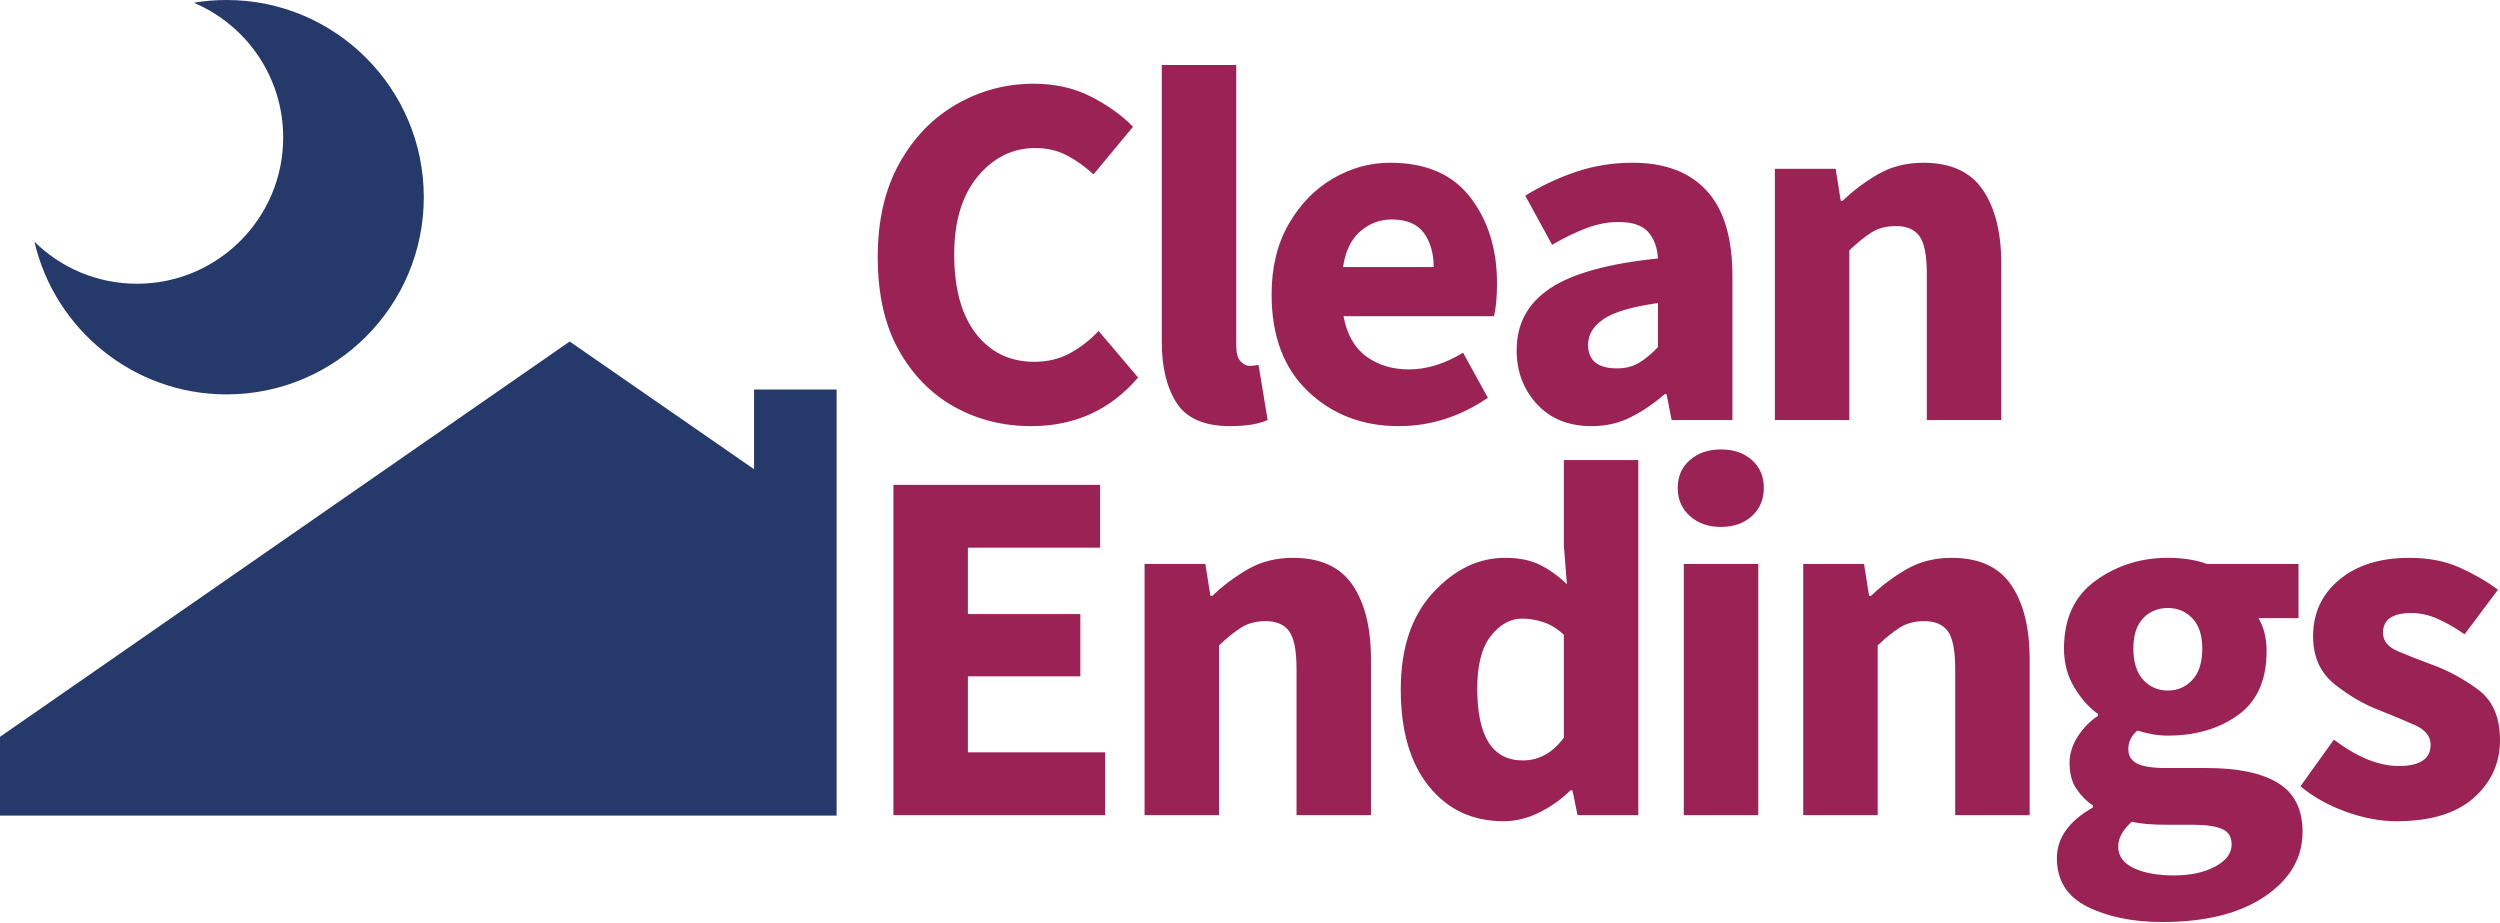
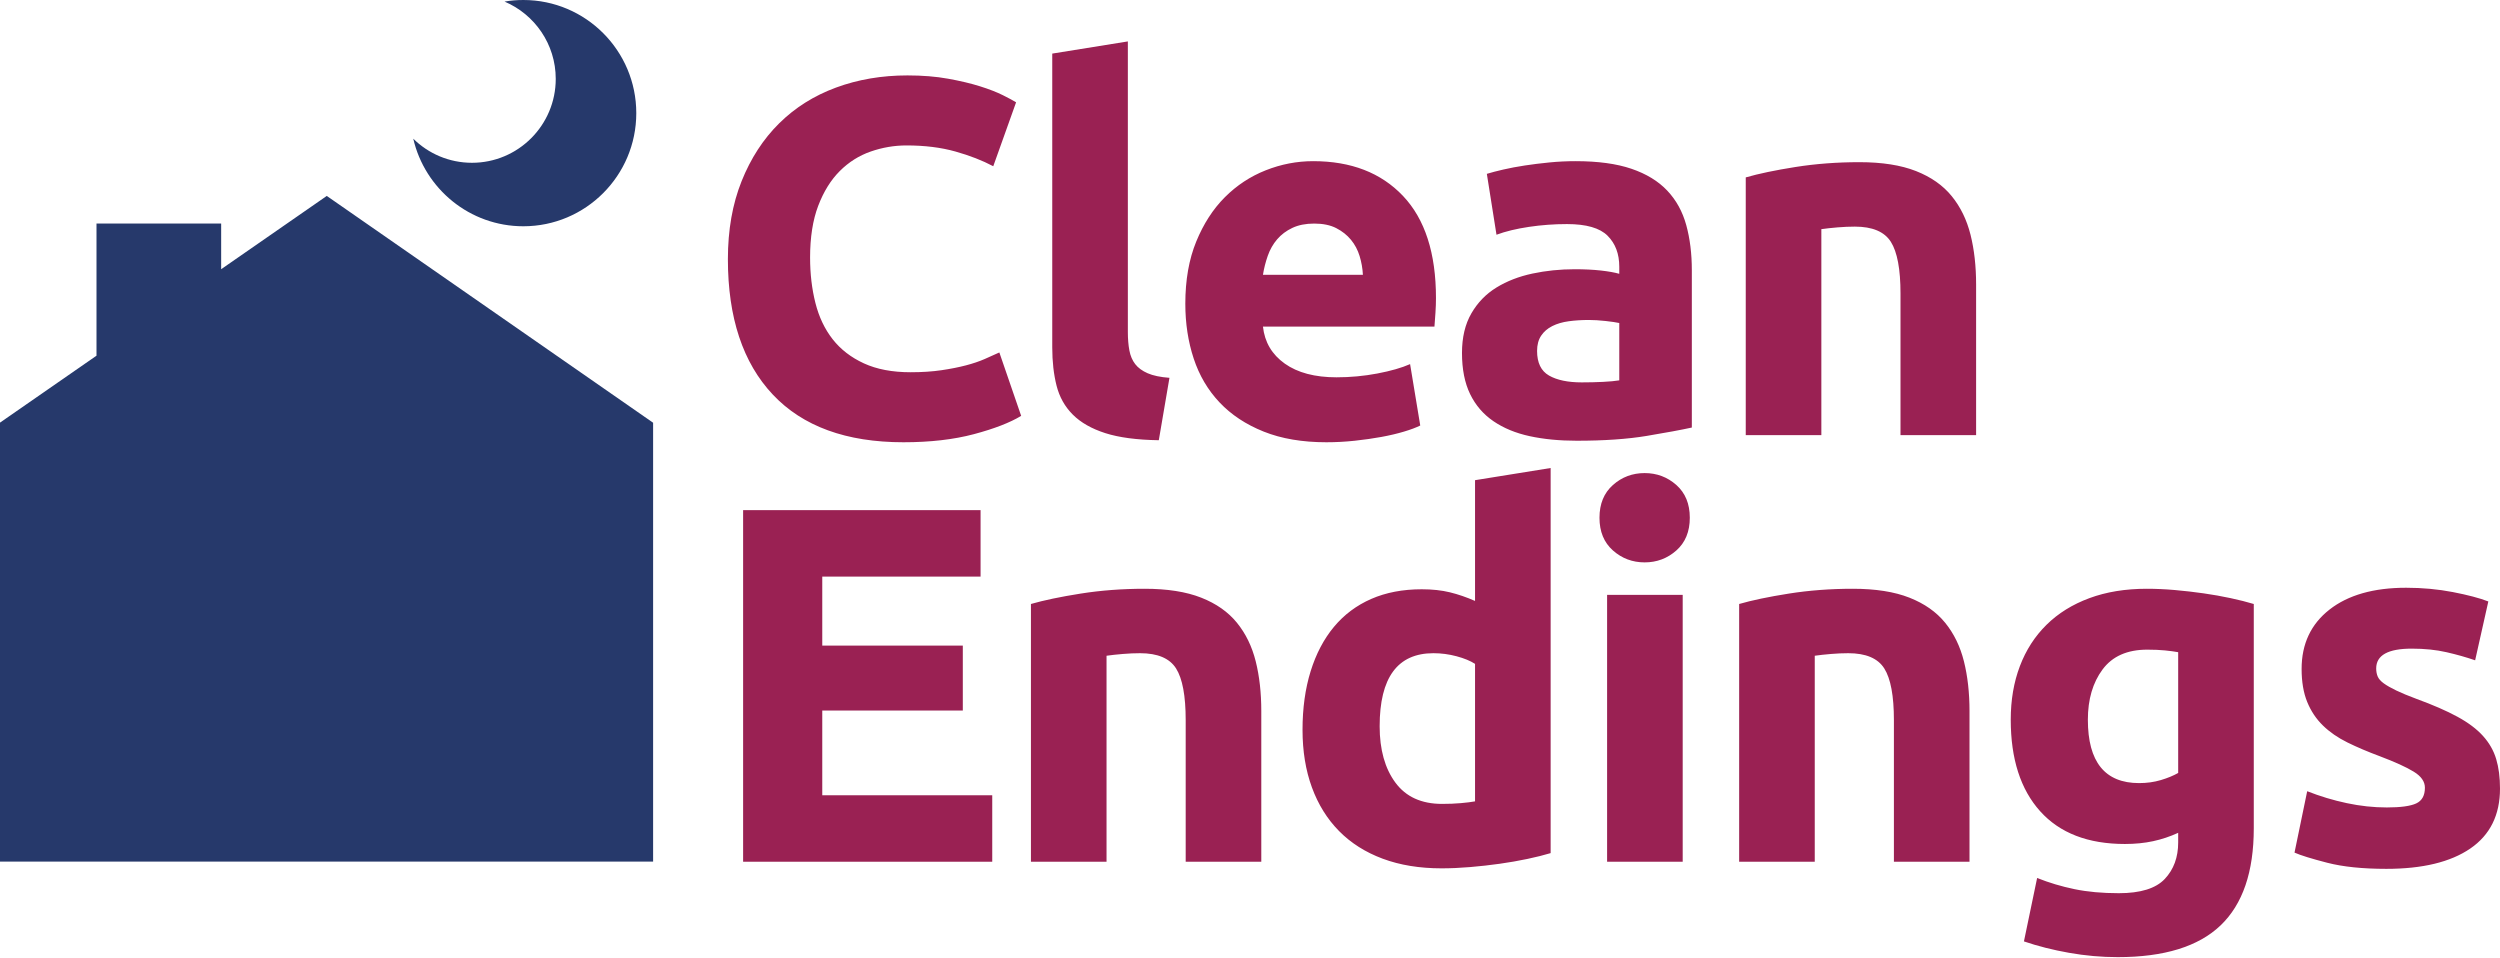
- <svg xmlns="http://www.w3.org/2000/svg" style="isolation:isolate" viewBox="3 15.57 982.196 362.239" width="982.196" height="362.239">
-   <path d=" M 437.191 335.82 L 354.009 335.82 L 354.009 206.072 L 435.201 206.072 L 435.201 230.748 L 383.262 230.748 L 383.262 256.817 L 427.44 256.817 L 427.44 281.294 L 383.262 281.294 L 383.262 311.144 L 437.191 311.144 L 437.191 335.82 Z  M 481.926 335.82 L 452.673 335.82 L 452.673 237.116 L 476.553 237.116 L 478.543 249.653 L 479.339 249.653 L 479.339 249.653 Q 485.508 243.683 493.269 239.206 L 493.269 239.206 L 493.269 239.206 Q 501.03 234.728 510.98 234.728 L 510.98 234.728 L 510.98 234.728 Q 527.099 234.728 534.362 245.374 L 534.362 245.374 L 534.362 245.374 Q 541.626 256.021 541.626 274.528 L 541.626 274.528 L 541.626 335.82 L 512.373 335.82 L 512.373 278.309 L 512.373 278.309 Q 512.373 267.563 509.487 263.583 L 509.487 263.583 L 509.487 263.583 Q 506.602 259.603 500.234 259.603 L 500.234 259.603 L 500.234 259.603 Q 494.662 259.603 490.682 262.091 L 490.682 262.091 L 490.682 262.091 Q 486.702 264.578 481.926 269.155 L 481.926 269.155 L 481.926 335.82 Z  M 601.286 314.328 L 601.286 314.328 L 601.286 314.328 Q 610.838 314.328 617.405 305.373 L 617.405 305.373 L 617.405 264.976 L 617.405 264.976 Q 613.624 261.394 609.345 260.001 L 609.345 260.001 L 609.345 260.001 Q 605.067 258.608 601.087 258.608 L 601.087 258.608 L 601.087 258.608 Q 594.122 258.608 588.749 265.374 L 588.749 265.374 L 588.749 265.374 Q 583.376 272.14 583.376 286.07 L 583.376 286.07 L 583.376 286.07 Q 583.376 314.328 601.286 314.328 Z  M 593.724 338.208 L 593.724 338.208 L 593.724 338.208 Q 575.416 338.208 564.371 324.477 L 564.371 324.477 L 564.371 324.477 Q 553.327 310.746 553.327 286.468 L 553.327 286.468 L 553.327 286.468 Q 553.327 262.19 565.964 248.459 L 565.964 248.459 L 565.964 248.459 Q 578.6 234.728 594.321 234.728 L 594.321 234.728 L 594.321 234.728 Q 602.48 234.728 608.052 237.514 L 608.052 237.514 L 608.052 237.514 Q 613.624 240.3 618.599 245.076 L 618.599 245.076 L 617.405 229.952 L 617.405 196.321 L 646.658 196.321 L 646.658 335.82 L 622.778 335.82 L 620.788 326.069 L 619.992 326.069 L 619.992 326.069 Q 614.818 331.243 607.853 334.725 L 607.853 334.725 L 607.853 334.725 Q 600.888 338.208 593.724 338.208 Z  M 679.055 222.589 L 679.055 222.589 L 679.055 222.589 Q 671.692 222.589 666.916 218.311 L 666.916 218.311 L 666.916 218.311 Q 662.14 214.032 662.14 207.266 L 662.14 207.266 L 662.14 207.266 Q 662.14 200.5 666.916 196.321 L 666.916 196.321 L 666.916 196.321 Q 671.692 192.142 679.055 192.142 L 679.055 192.142 L 679.055 192.142 Q 686.617 192.142 691.293 196.321 L 691.293 196.321 L 691.293 196.321 Q 695.97 200.5 695.97 207.266 L 695.97 207.266 L 695.97 207.266 Q 695.97 214.032 691.293 218.311 L 691.293 218.311 L 691.293 218.311 Q 686.617 222.589 679.055 222.589 Z  M 693.781 335.82 L 664.528 335.82 L 664.528 237.116 L 693.781 237.116 L 693.781 335.82 Z  M 740.705 335.82 L 711.452 335.82 L 711.452 237.116 L 735.332 237.116 L 737.322 249.653 L 738.118 249.653 L 738.118 249.653 Q 744.287 243.683 752.048 239.206 L 752.048 239.206 L 752.048 239.206 Q 759.809 234.728 769.759 234.728 L 769.759 234.728 L 769.759 234.728 Q 785.878 234.728 793.141 245.374 L 793.141 245.374 L 793.141 245.374 Q 800.405 256.021 800.405 274.528 L 800.405 274.528 L 800.405 335.82 L 771.152 335.82 L 771.152 278.309 L 771.152 278.309 Q 771.152 267.563 768.266 263.583 L 768.266 263.583 L 768.266 263.583 Q 765.381 259.603 759.013 259.603 L 759.013 259.603 L 759.013 259.603 Q 753.441 259.603 749.461 262.091 L 749.461 262.091 L 749.461 262.091 Q 745.481 264.578 740.705 269.155 L 740.705 269.155 L 740.705 335.82 Z  M 854.692 286.866 L 854.692 286.866 L 854.692 286.866 Q 860.463 286.866 864.343 282.687 L 864.343 282.687 L 864.343 282.687 Q 868.224 278.508 868.224 270.349 L 868.224 270.349 L 868.224 270.349 Q 868.224 262.588 864.343 258.509 L 864.343 258.509 L 864.343 258.509 Q 860.463 254.429 854.692 254.429 L 854.692 254.429 L 854.692 254.429 Q 848.921 254.429 845.04 258.409 L 845.04 258.409 L 845.04 258.409 Q 841.16 262.389 841.16 270.349 L 841.16 270.349 L 841.16 270.349 Q 841.16 278.508 845.04 282.687 L 845.04 282.687 L 845.04 282.687 Q 848.921 286.866 854.692 286.866 Z  M 852.503 377.809 L 852.503 377.809 L 852.503 377.809 Q 835.19 377.809 823.15 371.839 L 823.15 371.839 L 823.15 371.839 Q 811.111 365.869 811.111 352.735 L 811.111 352.735 L 811.111 352.735 Q 811.111 340.795 825.24 332.835 L 825.24 332.835 L 825.24 332.039 L 825.24 332.039 Q 821.459 329.452 818.772 325.472 L 818.772 325.472 L 818.772 325.472 Q 816.086 321.492 816.086 315.323 L 816.086 315.323 L 816.086 315.323 Q 816.086 309.95 819.27 304.975 L 819.27 304.975 L 819.27 304.975 Q 822.454 300 827.23 296.816 L 827.23 296.816 L 827.23 296.02 L 827.23 296.02 Q 822.056 292.438 817.977 285.672 L 817.977 285.672 L 817.977 285.672 Q 813.897 278.906 813.897 270.349 L 813.897 270.349 L 813.897 270.349 Q 813.897 252.638 826.334 243.683 L 826.334 243.683 L 826.334 243.683 Q 838.772 234.728 854.692 234.728 L 854.692 234.728 L 854.692 234.728 Q 863.448 234.728 870.015 237.116 L 870.015 237.116 L 906.034 237.116 L 906.034 258.409 L 890.313 258.409 L 890.313 258.409 Q 893.497 263.782 893.497 271.344 L 893.497 271.344 L 893.497 271.344 Q 893.497 288.458 882.253 296.517 L 882.253 296.517 L 882.253 296.517 Q 871.01 304.577 854.692 304.577 L 854.692 304.577 L 854.692 304.577 Q 848.921 304.577 842.752 302.587 L 842.752 302.587 L 842.752 302.587 Q 839.17 305.572 839.17 309.95 L 839.17 309.95 L 839.17 309.95 Q 839.17 313.731 842.553 315.522 L 842.553 315.522 L 842.553 315.522 Q 845.936 317.313 854.095 317.313 L 854.095 317.313 L 870.015 317.313 L 870.015 317.313 Q 888.323 317.313 897.974 323.184 L 897.974 323.184 L 897.974 323.184 Q 907.626 329.054 907.626 342.387 L 907.626 342.387 L 907.626 342.387 Q 907.626 357.71 892.8 367.759 L 892.8 367.759 L 892.8 367.759 Q 877.975 377.809 852.503 377.809 Z  M 857.08 359.501 L 857.08 359.501 L 857.08 359.501 Q 866.831 359.501 873.298 356.018 L 873.298 356.018 L 873.298 356.018 Q 879.766 352.536 879.766 347.362 L 879.766 347.362 L 879.766 347.362 Q 879.766 342.785 875.885 341.193 L 875.885 341.193 L 875.885 341.193 Q 872.005 339.601 864.642 339.601 L 864.642 339.601 L 854.493 339.601 L 854.493 339.601 Q 845.339 339.601 840.563 338.407 L 840.563 338.407 L 840.563 338.407 Q 835.19 343.183 835.19 348.158 L 835.19 348.158 L 835.19 348.158 Q 835.19 353.73 841.259 356.616 L 841.259 356.616 L 841.259 356.616 Q 847.329 359.501 857.08 359.501 Z  M 944.6 338.208 L 944.6 338.208 L 944.6 338.208 Q 934.849 338.208 924.501 334.427 L 924.501 334.427 L 924.501 334.427 Q 914.153 330.646 906.79 324.477 L 906.79 324.477 L 919.924 306.169 L 919.924 306.169 Q 933.655 316.517 945.396 316.517 L 945.396 316.517 L 945.396 316.517 Q 957.933 316.517 957.933 308.159 L 957.933 308.159 L 957.933 308.159 Q 957.933 303.184 951.664 300.398 L 951.664 300.398 L 951.664 300.398 Q 945.396 297.612 937.834 294.627 L 937.834 294.627 L 937.834 294.627 Q 928.879 291.244 920.322 284.478 L 920.322 284.478 L 920.322 284.478 Q 911.765 277.712 911.765 265.573 L 911.765 265.573 L 911.765 265.573 Q 911.765 251.842 922.113 243.285 L 922.113 243.285 L 922.113 243.285 Q 932.461 234.728 949.575 234.728 L 949.575 234.728 L 949.575 234.728 Q 960.918 234.728 969.475 238.609 L 969.475 238.609 L 969.475 238.609 Q 978.032 242.489 984.4 247.265 L 984.4 247.265 L 971.266 264.777 L 971.266 264.777 Q 965.893 260.996 960.719 258.707 L 960.719 258.707 L 960.719 258.707 Q 955.545 256.419 950.371 256.419 L 950.371 256.419 L 950.371 256.419 Q 939.227 256.419 939.227 264.18 L 939.227 264.18 L 939.227 264.18 Q 939.227 268.956 945.097 271.444 L 945.097 271.444 L 945.097 271.444 Q 950.968 273.931 958.53 276.717 L 958.53 276.717 L 958.53 276.717 Q 967.883 280.1 976.539 286.468 L 976.539 286.468 L 976.539 286.468 Q 985.196 292.836 985.196 306.368 L 985.196 306.368 L 985.196 306.368 Q 985.196 319.9 974.848 329.054 L 974.848 329.054 L 974.848 329.054 Q 964.5 338.208 944.6 338.208 Z  M 408.137 182.988 L 408.137 182.988 L 408.137 182.988 Q 391.62 182.988 377.988 175.426 L 377.988 175.426 L 377.988 175.426 Q 364.357 167.864 356.098 153.138 L 356.098 153.138 L 356.098 153.138 Q 347.84 138.412 347.84 116.522 L 347.84 116.522 L 347.84 116.522 Q 347.84 95.03 356.297 79.807 L 356.297 79.807 L 356.297 79.807 Q 364.755 64.583 378.784 56.523 L 378.784 56.523 L 378.784 56.523 Q 392.814 48.464 409.132 48.464 L 409.132 48.464 L 409.132 48.464 Q 421.669 48.464 431.619 53.539 L 431.619 53.539 L 431.619 53.539 Q 441.569 58.613 448.136 65.379 L 448.136 65.379 L 432.614 84.085 L 432.614 84.085 Q 427.639 79.508 422.166 76.622 L 422.166 76.622 L 422.166 76.622 Q 416.694 73.737 409.729 73.737 L 409.729 73.737 L 409.729 73.737 Q 396.396 73.737 387.142 84.881 L 387.142 84.881 L 387.142 84.881 Q 377.889 96.025 377.889 115.527 L 377.889 115.527 L 377.889 115.527 Q 377.889 135.626 386.446 146.671 L 386.446 146.671 L 386.446 146.671 Q 395.003 157.715 409.331 157.715 L 409.331 157.715 L 409.331 157.715 Q 417.291 157.715 423.559 154.232 L 423.559 154.232 L 423.559 154.232 Q 429.828 150.75 434.604 145.576 L 434.604 145.576 L 450.126 163.884 L 450.126 163.884 Q 433.808 182.988 408.137 182.988 Z  M 486.304 182.988 L 486.304 182.988 L 486.304 182.988 Q 471.18 182.988 465.309 173.934 L 465.309 173.934 L 465.309 173.934 Q 459.439 164.879 459.439 149.954 L 459.439 149.954 L 459.439 41.101 L 488.692 41.101 L 488.692 151.148 L 488.692 151.148 Q 488.692 155.725 490.383 157.516 L 490.383 157.516 L 490.383 157.516 Q 492.075 159.307 493.866 159.307 L 493.866 159.307 L 493.866 159.307 Q 495.856 159.307 497.448 158.909 L 497.448 158.909 L 501.03 180.6 L 501.03 180.6 Q 495.657 182.988 486.304 182.988 Z  M 552.531 182.988 L 552.531 182.988 L 552.531 182.988 Q 531.238 182.988 516.91 169.357 L 516.91 169.357 L 516.91 169.357 Q 502.582 155.725 502.582 131.248 L 502.582 131.248 L 502.582 131.248 Q 502.582 115.328 509.248 103.687 L 509.248 103.687 L 509.248 103.687 Q 515.915 92.045 526.561 85.776 L 526.561 85.776 L 526.561 85.776 Q 537.208 79.508 549.148 79.508 L 549.148 79.508 L 549.148 79.508 Q 570.242 79.508 580.689 93.14 L 580.689 93.14 L 580.689 93.14 Q 591.137 106.771 591.137 126.87 L 591.137 126.87 L 591.137 126.87 Q 591.137 135.029 589.943 139.805 L 589.943 139.805 L 530.84 139.805 L 530.84 139.805 Q 532.83 150.551 539.795 155.626 L 539.795 155.626 L 539.795 155.626 Q 546.76 160.7 556.511 160.7 L 556.511 160.7 L 556.511 160.7 Q 567.058 160.7 577.804 154.133 L 577.804 154.133 L 587.555 171.844 L 587.555 171.844 Q 571.237 182.988 552.531 182.988 Z  M 530.641 120.502 L 530.641 120.502 L 566.262 120.502 L 566.262 120.502 Q 566.262 112.343 562.381 107.07 L 562.381 107.07 L 562.381 107.07 Q 558.501 101.796 549.745 101.796 L 549.745 101.796 L 549.745 101.796 Q 542.78 101.796 537.407 106.473 L 537.407 106.473 L 537.407 106.473 Q 532.034 111.149 530.641 120.502 Z  M 638.26 160.302 L 638.26 160.302 L 638.26 160.302 Q 643.235 160.302 646.917 158.113 L 646.917 158.113 L 646.917 158.113 Q 650.598 155.924 654.379 151.944 L 654.379 151.944 L 654.379 134.631 L 654.379 134.631 Q 638.857 136.82 632.887 140.999 L 632.887 140.999 L 632.887 140.999 Q 626.917 145.178 626.917 150.949 L 626.917 150.949 L 626.917 150.949 Q 626.917 160.302 638.26 160.302 Z  M 628.31 182.988 L 628.31 182.988 L 628.31 182.988 Q 614.778 182.988 606.818 174.331 L 606.818 174.331 L 606.818 174.331 Q 598.858 165.675 598.858 153.138 L 598.858 153.138 L 598.858 153.138 Q 598.858 137.616 611.992 128.86 L 611.992 128.86 L 611.992 128.86 Q 625.126 120.104 654.379 117.119 L 654.379 117.119 L 654.379 117.119 Q 653.981 110.552 650.498 106.672 L 650.498 106.672 L 650.498 106.672 Q 647.016 102.791 638.857 102.791 L 638.857 102.791 L 638.857 102.791 Q 632.688 102.791 626.32 105.179 L 626.32 105.179 L 626.32 105.179 Q 619.952 107.567 612.788 111.746 L 612.788 111.746 L 602.241 92.443 L 602.241 92.443 Q 611.594 86.672 622.141 83.09 L 622.141 83.09 L 622.141 83.09 Q 632.688 79.508 644.429 79.508 L 644.429 79.508 L 644.429 79.508 Q 663.334 79.508 673.483 90.453 L 673.483 90.453 L 673.483 90.453 Q 683.632 101.398 683.632 124.084 L 683.632 124.084 L 683.632 180.6 L 659.752 180.6 L 657.762 170.451 L 656.966 170.451 L 656.966 170.451 Q 650.598 176.023 643.633 179.505 L 643.633 179.505 L 643.633 179.505 Q 636.668 182.988 628.31 182.988 Z  M 729.561 180.6 L 700.308 180.6 L 700.308 81.896 L 724.188 81.896 L 726.178 94.433 L 726.974 94.433 L 726.974 94.433 Q 733.143 88.463 740.904 83.985 L 740.904 83.985 L 740.904 83.985 Q 748.665 79.508 758.615 79.508 L 758.615 79.508 L 758.615 79.508 Q 774.734 79.508 781.997 90.155 L 781.997 90.155 L 781.997 90.155 Q 789.261 100.801 789.261 119.308 L 789.261 119.308 L 789.261 180.6 L 760.008 180.6 L 760.008 123.089 L 760.008 123.089 Q 760.008 112.343 757.122 108.363 L 757.122 108.363 L 757.122 108.363 Q 754.237 104.383 747.869 104.383 L 747.869 104.383 L 747.869 104.383 Q 742.297 104.383 738.317 106.87 L 738.317 106.87 L 738.317 106.87 Q 734.337 109.358 729.561 113.935 L 729.561 113.935 L 729.561 180.6 Z " fill-rule="evenodd" fill="rgb(155,34,84)" />
-   <path d=" M 3 336 L 331.686 336 L 331.686 168.621 L 299.256 168.621 L 299.256 199.916 L 299.256 199.916 L 226.814 149.739 L 114.535 227.655 L 3 305.054" fill="rgb(38,57,107)" />
-   <path d=" M 79.131 16.649 C 83.325 15.937 87.635 15.57 92.03 15.57 C 134.789 15.57 169.504 50.285 169.504 93.043 C 169.504 135.802 134.789 170.517 92.03 170.517 C 55.29 170.517 24.488 144.887 16.538 110.548 C 26.904 120.752 41.125 127.046 56.804 127.046 C 88.515 127.046 114.261 101.3 114.261 69.588 C 114.261 45.795 99.768 25.361 79.131 16.649" fill="rgb(38,57,107)" />
+ <svg xmlns="http://www.w3.org/2000/svg" style="isolation:isolate" viewBox="121.347 3.593 1714.653 656.46" width="1714.653" height="656.46">
+   <defs>
+     <clipPath id="_clipPath_2CJHqEytNKsXcMsOPCJbPIYrOeeIwVH8">
+       <rect x="121.347" y="3.593" width="1714.653" height="656.46" />
+     </clipPath>
+   </defs>
+   <g clip-path="url(#_clipPath_2CJHqEytNKsXcMsOPCJbPIYrOeeIwVH8)">
+     <path d=" M 273.033 188.227 L 345.474 137.972 L 457.754 216.009 L 569.289 293.53 L 569.289 594.515 L 121.347 594.515 L 121.347 293.458 L 187.533 247.542 L 187.533 156.883 L 273.033 156.883 L 273.033 188.227 Z  M 467.377 4.674 C 471.571 3.961 475.881 3.593 480.277 3.593 C 523.036 3.593 557.75 38.362 557.75 81.188 C 557.75 124.013 523.036 158.782 480.277 158.782 C 443.536 158.782 412.735 133.112 404.785 98.72 C 415.15 108.939 429.371 115.243 445.05 115.243 C 476.762 115.243 502.508 89.457 502.508 57.696 C 502.508 33.866 488.015 13.4 467.377 4.674 Z " fill-rule="evenodd" fill="rgb(38,57,107)" />
+     <path d=" M 801.888 594.629 L 631.02 594.629 L 631.02 353.465 L 793.884 353.465 L 793.884 399.053 L 685.308 399.053 L 685.308 446.381 L 781.704 446.381 L 781.704 490.925 L 685.308 490.925 L 685.308 549.041 L 801.888 549.041 L 801.888 594.629 Z  M 828.428 594.629 L 828.428 417.845 L 828.428 417.845 Q 841.652 414.017 862.532 410.711 L 862.532 410.711 L 862.532 410.711 Q 883.412 407.405 906.38 407.405 L 906.38 407.405 L 906.38 407.405 Q 929.696 407.405 945.182 413.495 L 945.182 413.495 L 945.182 413.495 Q 960.668 419.585 969.716 430.721 L 969.716 430.721 L 969.716 430.721 Q 978.764 441.857 982.592 457.169 L 982.592 457.169 L 982.592 457.169 Q 986.42 472.481 986.42 491.273 L 986.42 491.273 L 986.42 594.629 L 934.568 594.629 L 934.568 497.537 L 934.568 497.537 Q 934.568 472.481 927.956 462.041 L 927.956 462.041 L 927.956 462.041 Q 921.344 451.601 903.248 451.601 L 903.248 451.601 L 903.248 451.601 Q 897.68 451.601 891.416 452.123 L 891.416 452.123 L 891.416 452.123 Q 885.152 452.645 880.28 453.341 L 880.28 453.341 L 880.28 594.629 L 828.428 594.629 Z  M 1067.596 501.713 L 1067.596 501.713 L 1067.596 501.713 Q 1067.596 525.725 1078.384 540.341 L 1078.384 540.341 L 1078.384 540.341 Q 1089.172 554.957 1110.4 554.957 L 1110.4 554.957 L 1110.4 554.957 Q 1117.36 554.957 1123.276 554.435 L 1123.276 554.435 L 1123.276 554.435 Q 1129.192 553.913 1133.02 553.217 L 1133.02 553.217 L 1133.02 458.909 L 1133.02 458.909 Q 1128.148 455.777 1120.318 453.689 L 1120.318 453.689 L 1120.318 453.689 Q 1112.488 451.601 1104.484 451.601 L 1104.484 451.601 L 1104.484 451.601 Q 1067.596 451.601 1067.596 501.713 Z  M 1184.872 324.581 L 1184.872 588.713 L 1184.872 588.713 Q 1177.912 590.801 1168.864 592.715 L 1168.864 592.715 L 1168.864 592.715 Q 1159.816 594.629 1149.898 596.021 L 1149.898 596.021 L 1149.898 596.021 Q 1139.98 597.413 1129.714 598.283 L 1129.714 598.283 L 1129.714 598.283 Q 1119.448 599.153 1110.052 599.153 L 1110.052 599.153 L 1110.052 599.153 Q 1087.432 599.153 1069.684 592.541 L 1069.684 592.541 L 1069.684 592.541 Q 1051.936 585.929 1039.756 573.575 L 1039.756 573.575 L 1039.756 573.575 Q 1027.576 561.221 1021.138 543.647 L 1021.138 543.647 L 1021.138 543.647 Q 1014.7 526.073 1014.7 504.149 L 1014.7 504.149 L 1014.7 504.149 Q 1014.7 481.877 1020.268 463.955 L 1020.268 463.955 L 1020.268 463.955 Q 1025.836 446.033 1036.276 433.505 L 1036.276 433.505 L 1036.276 433.505 Q 1046.716 420.977 1061.854 414.365 L 1061.854 414.365 L 1061.854 414.365 Q 1076.992 407.753 1096.48 407.753 L 1096.48 407.753 L 1096.48 407.753 Q 1107.268 407.753 1115.794 409.841 L 1115.794 409.841 L 1115.794 409.841 Q 1124.32 411.929 1133.02 415.757 L 1133.02 415.757 L 1133.02 332.933 L 1184.872 324.581 Z  M 1275.444 411.581 L 1275.444 594.629 L 1223.592 594.629 L 1223.592 411.581 L 1275.444 411.581 Z  M 1280.316 358.685 L 1280.316 358.685 L 1280.316 358.685 Q 1280.316 372.953 1271.094 381.131 L 1271.094 381.131 L 1271.094 381.131 Q 1261.872 389.309 1249.344 389.309 L 1249.344 389.309 L 1249.344 389.309 Q 1236.816 389.309 1227.594 381.131 L 1227.594 381.131 L 1227.594 381.131 Q 1218.372 372.953 1218.372 358.685 L 1218.372 358.685 L 1218.372 358.685 Q 1218.372 344.417 1227.594 336.239 L 1227.594 336.239 L 1227.594 336.239 Q 1236.816 328.061 1249.344 328.061 L 1249.344 328.061 L 1249.344 328.061 Q 1261.872 328.061 1271.094 336.239 L 1271.094 336.239 L 1271.094 336.239 Q 1280.316 344.417 1280.316 358.685 Z  M 1314.164 594.629 L 1314.164 417.845 L 1314.164 417.845 Q 1327.388 414.017 1348.268 410.711 L 1348.268 410.711 L 1348.268 410.711 Q 1369.148 407.405 1392.116 407.405 L 1392.116 407.405 L 1392.116 407.405 Q 1415.432 407.405 1430.918 413.495 L 1430.918 413.495 L 1430.918 413.495 Q 1446.404 419.585 1455.452 430.721 L 1455.452 430.721 L 1455.452 430.721 Q 1464.5 441.857 1468.328 457.169 L 1468.328 457.169 L 1468.328 457.169 Q 1472.156 472.481 1472.156 491.273 L 1472.156 491.273 L 1472.156 594.629 L 1420.304 594.629 L 1420.304 497.537 L 1420.304 497.537 Q 1420.304 472.481 1413.692 462.041 L 1413.692 462.041 L 1413.692 462.041 Q 1407.08 451.601 1388.984 451.601 L 1388.984 451.601 L 1388.984 451.601 Q 1383.416 451.601 1377.152 452.123 L 1377.152 452.123 L 1377.152 452.123 Q 1370.888 452.645 1366.016 453.341 L 1366.016 453.341 L 1366.016 594.629 L 1314.164 594.629 Z  M 1553.332 497.189 L 1553.332 497.189 L 1553.332 497.189 Q 1553.332 540.689 1588.48 540.689 L 1588.48 540.689 L 1588.48 540.689 Q 1596.484 540.689 1603.444 538.601 L 1603.444 538.601 L 1603.444 538.601 Q 1610.404 536.513 1615.276 533.729 L 1615.276 533.729 L 1615.276 450.905 L 1615.276 450.905 Q 1611.448 450.209 1606.228 449.687 L 1606.228 449.687 L 1606.228 449.687 Q 1601.008 449.165 1594.048 449.165 L 1594.048 449.165 L 1594.048 449.165 Q 1573.516 449.165 1563.424 462.737 L 1563.424 462.737 L 1563.424 462.737 Q 1553.332 476.309 1553.332 497.189 Z  M 1667.128 417.845 L 1667.128 571.661 L 1667.128 571.661 Q 1667.128 616.553 1644.334 638.303 L 1644.334 638.303 L 1644.334 638.303 Q 1621.54 660.053 1573.864 660.053 L 1573.864 660.053 L 1573.864 660.053 Q 1557.16 660.053 1540.456 657.095 L 1540.456 657.095 L 1540.456 657.095 Q 1523.752 654.137 1509.484 649.265 L 1509.484 649.265 L 1518.532 605.765 L 1518.532 605.765 Q 1530.712 610.637 1544.11 613.421 L 1544.11 613.421 L 1544.11 613.421 Q 1557.508 616.205 1574.56 616.205 L 1574.56 616.205 L 1574.56 616.205 Q 1596.832 616.205 1606.054 606.461 L 1606.054 606.461 L 1606.054 606.461 Q 1615.276 596.717 1615.276 581.405 L 1615.276 581.405 L 1615.276 574.793 L 1615.276 574.793 Q 1606.924 578.621 1598.05 580.535 L 1598.05 580.535 L 1598.05 580.535 Q 1589.176 582.449 1578.736 582.449 L 1578.736 582.449 L 1578.736 582.449 Q 1540.804 582.449 1520.62 560.003 L 1520.62 560.003 L 1520.62 560.003 Q 1500.436 537.557 1500.436 497.189 L 1500.436 497.189 L 1500.436 497.189 Q 1500.436 477.005 1506.7 460.475 L 1506.7 460.475 L 1506.7 460.475 Q 1512.964 443.945 1524.97 432.113 L 1524.97 432.113 L 1524.97 432.113 Q 1536.976 420.281 1554.376 413.843 L 1554.376 413.843 L 1554.376 413.843 Q 1571.776 407.405 1593.7 407.405 L 1593.7 407.405 L 1593.7 407.405 Q 1603.096 407.405 1613.014 408.275 L 1613.014 408.275 L 1613.014 408.275 Q 1622.932 409.145 1632.676 410.537 L 1632.676 410.537 L 1632.676 410.537 Q 1642.42 411.929 1651.294 413.843 L 1651.294 413.843 L 1651.294 413.843 Q 1660.168 415.757 1667.128 417.845 L 1667.128 417.845 Z  M 1758.396 557.393 L 1758.396 557.393 L 1758.396 557.393 Q 1772.664 557.393 1778.58 554.609 L 1778.58 554.609 L 1778.58 554.609 Q 1784.496 551.825 1784.496 543.821 L 1784.496 543.821 L 1784.496 543.821 Q 1784.496 537.557 1776.84 532.859 L 1776.84 532.859 L 1776.84 532.859 Q 1769.184 528.161 1753.524 522.245 L 1753.524 522.245 L 1753.524 522.245 Q 1741.344 517.721 1731.426 512.849 L 1731.426 512.849 L 1731.426 512.849 Q 1721.508 507.977 1714.548 501.191 L 1714.548 501.191 L 1714.548 501.191 Q 1707.588 494.405 1703.76 485.009 L 1703.76 485.009 L 1703.76 485.009 Q 1699.932 475.613 1699.932 462.389 L 1699.932 462.389 L 1699.932 462.389 Q 1699.932 436.637 1719.072 421.673 L 1719.072 421.673 L 1719.072 421.673 Q 1738.212 406.709 1771.62 406.709 L 1771.62 406.709 L 1771.62 406.709 Q 1788.324 406.709 1803.636 409.667 L 1803.636 409.667 L 1803.636 409.667 Q 1818.948 412.625 1827.996 416.105 L 1827.996 416.105 L 1818.948 456.473 L 1818.948 456.473 Q 1809.9 453.341 1799.286 450.905 L 1799.286 450.905 L 1799.286 450.905 Q 1788.672 448.469 1775.448 448.469 L 1775.448 448.469 L 1775.448 448.469 Q 1751.088 448.469 1751.088 462.041 L 1751.088 462.041 L 1751.088 462.041 Q 1751.088 465.173 1752.132 467.609 L 1752.132 467.609 L 1752.132 467.609 Q 1753.176 470.045 1756.308 472.307 L 1756.308 472.307 L 1756.308 472.307 Q 1759.44 474.569 1764.834 477.164 L 1764.834 477.164 L 1764.834 477.164 Q 1770.228 479.759 1778.58 482.873 L 1778.58 482.873 L 1778.58 482.873 Q 1795.632 489.1 1806.768 495.155 L 1806.768 495.155 L 1806.768 495.155 Q 1817.904 501.21 1824.342 508.355 L 1824.342 508.355 L 1824.342 508.355 Q 1830.78 515.5 1833.39 524.214 L 1833.39 524.214 L 1833.39 524.214 Q 1836 532.928 1836 544.43 L 1836 544.43 L 1836 544.43 Q 1836 571.617 1815.642 585.559 L 1815.642 585.559 L 1815.642 585.559 Q 1795.284 599.501 1758.048 599.501 L 1758.048 599.501 L 1758.048 599.501 Q 1733.688 599.501 1717.506 595.325 L 1717.506 595.325 L 1717.506 595.325 Q 1701.324 591.149 1695.06 588.365 L 1695.06 588.365 L 1703.76 546.257 L 1703.76 546.257 Q 1716.984 551.477 1730.904 554.435 L 1730.904 554.435 L 1730.904 554.435 Q 1744.824 557.393 1758.396 557.393 Z  M 740.988 306.92 L 740.988 306.92 L 740.988 306.92 Q 682.176 306.92 651.378 274.208 L 651.378 274.208 L 651.378 274.208 Q 620.58 241.496 620.58 181.292 L 620.58 181.292 L 620.58 181.292 Q 620.58 151.364 629.976 127.874 L 629.976 127.874 L 629.976 127.874 Q 639.372 104.384 655.728 88.202 L 655.728 88.202 L 655.728 88.202 Q 672.084 72.02 694.704 63.668 L 694.704 63.668 L 694.704 63.668 Q 717.324 55.316 743.772 55.316 L 743.772 55.316 L 743.772 55.316 Q 759.084 55.316 771.612 57.578 L 771.612 57.578 L 771.612 57.578 Q 784.14 59.84 793.536 62.798 L 793.536 62.798 L 793.536 62.798 Q 802.932 65.756 809.196 68.888 L 809.196 68.888 L 809.196 68.888 Q 815.46 72.02 818.244 73.76 L 818.244 73.76 L 802.584 117.608 L 802.584 117.608 Q 791.448 111.692 776.658 107.516 L 776.658 107.516 L 776.658 107.516 Q 761.868 103.34 743.076 103.34 L 743.076 103.34 L 743.076 103.34 Q 730.548 103.34 718.542 107.516 L 718.542 107.516 L 718.542 107.516 Q 706.536 111.692 697.314 120.914 L 697.314 120.914 L 697.314 120.914 Q 688.092 130.136 682.524 144.752 L 682.524 144.752 L 682.524 144.752 Q 676.956 159.368 676.956 180.248 L 676.956 180.248 L 676.956 180.248 Q 676.956 196.952 680.61 211.394 L 680.61 211.394 L 680.61 211.394 Q 684.264 225.836 692.442 236.276 L 692.442 236.276 L 692.442 236.276 Q 700.62 246.716 713.844 252.806 L 713.844 252.806 L 713.844 252.806 Q 727.068 258.896 745.86 258.896 L 745.86 258.896 L 745.86 258.896 Q 757.692 258.896 767.088 257.504 L 767.088 257.504 L 767.088 257.504 Q 776.484 256.112 783.792 254.198 L 783.792 254.198 L 783.792 254.198 Q 791.1 252.284 796.668 249.848 L 796.668 249.848 L 796.668 249.848 Q 802.236 247.412 806.76 245.324 L 806.76 245.324 L 821.724 288.824 L 821.724 288.824 Q 810.24 295.784 789.36 301.352 L 789.36 301.352 L 789.36 301.352 Q 768.48 306.92 740.988 306.92 Z  M 923.432 262.724 L 916.124 305.528 L 916.124 305.528 Q 893.504 305.18 879.41 300.656 L 879.41 300.656 L 879.41 300.656 Q 865.316 296.132 857.138 287.954 L 857.138 287.954 L 857.138 287.954 Q 848.96 279.776 846.002 268.118 L 846.002 268.118 L 846.002 268.118 Q 843.044 256.46 843.044 241.844 L 843.044 241.844 L 843.044 40.352 L 894.896 32 L 894.896 231.404 L 894.896 231.404 Q 894.896 238.364 895.94 243.932 L 895.94 243.932 L 895.94 243.932 Q 896.984 249.5 899.942 253.328 L 899.942 253.328 L 899.942 253.328 Q 902.9 257.156 908.468 259.592 L 908.468 259.592 L 908.468 259.592 Q 914.036 262.028 923.432 262.724 L 923.432 262.724 Z  M 934.312 211.916 L 934.312 211.916 L 934.312 211.916 Q 934.312 187.556 941.794 169.286 L 941.794 169.286 L 941.794 169.286 Q 949.276 151.016 961.456 138.836 L 961.456 138.836 L 961.456 138.836 Q 973.636 126.656 989.47 120.392 L 989.47 120.392 L 989.47 120.392 Q 1005.304 114.128 1022.008 114.128 L 1022.008 114.128 L 1022.008 114.128 Q 1060.984 114.128 1083.604 137.966 L 1083.604 137.966 L 1083.604 137.966 Q 1106.224 161.804 1106.224 208.088 L 1106.224 208.088 L 1106.224 208.088 Q 1106.224 212.612 1105.876 218.006 L 1105.876 218.006 L 1105.876 218.006 Q 1105.528 223.4 1105.18 227.576 L 1105.18 227.576 L 987.556 227.576 L 987.556 227.576 Q 989.296 243.584 1002.52 252.98 L 1002.52 252.98 L 1002.52 252.98 Q 1015.744 262.376 1038.016 262.376 L 1038.016 262.376 L 1038.016 262.376 Q 1052.284 262.376 1066.03 259.766 L 1066.03 259.766 L 1066.03 259.766 Q 1079.776 257.156 1088.476 253.328 L 1088.476 253.328 L 1095.436 295.436 L 1095.436 295.436 Q 1091.26 297.524 1084.3 299.612 L 1084.3 299.612 L 1084.3 299.612 Q 1077.34 301.7 1068.814 303.266 L 1068.814 303.266 L 1068.814 303.266 Q 1060.288 304.832 1050.544 305.876 L 1050.544 305.876 L 1050.544 305.876 Q 1040.8 306.92 1031.056 306.92 L 1031.056 306.92 L 1031.056 306.92 Q 1006.348 306.92 988.078 299.612 L 988.078 299.612 L 988.078 299.612 Q 969.808 292.304 957.802 279.602 L 957.802 279.602 L 957.802 279.602 Q 945.796 266.9 940.054 249.5 L 940.054 249.5 L 940.054 249.5 Q 934.312 232.1 934.312 211.916 Z  M 987.556 192.08 L 1056.112 192.08 L 1056.112 192.08 Q 1055.764 185.468 1053.85 179.204 L 1053.85 179.204 L 1053.85 179.204 Q 1051.936 172.94 1047.934 168.068 L 1047.934 168.068 L 1047.934 168.068 Q 1043.932 163.196 1037.842 160.064 L 1037.842 160.064 L 1037.842 160.064 Q 1031.752 156.932 1022.704 156.932 L 1022.704 156.932 L 1022.704 156.932 Q 1014.004 156.932 1007.74 159.89 L 1007.74 159.89 L 1007.74 159.89 Q 1001.476 162.848 997.3 167.72 L 997.3 167.72 L 997.3 167.72 Q 993.124 172.592 990.862 179.03 L 990.862 179.03 L 990.862 179.03 Q 988.6 185.468 987.556 192.08 L 987.556 192.08 Z  M 1206.192 265.856 L 1206.192 265.856 L 1206.192 265.856 Q 1213.848 265.856 1220.808 265.508 L 1220.808 265.508 L 1220.808 265.508 Q 1227.768 265.16 1231.944 264.464 L 1231.944 264.464 L 1231.944 225.14 L 1231.944 225.14 Q 1228.812 224.444 1222.548 223.748 L 1222.548 223.748 L 1222.548 223.748 Q 1216.284 223.052 1211.064 223.052 L 1211.064 223.052 L 1211.064 223.052 Q 1203.756 223.052 1197.318 223.922 L 1197.318 223.922 L 1197.318 223.922 Q 1190.88 224.792 1186.008 227.228 L 1186.008 227.228 L 1186.008 227.228 Q 1181.136 229.664 1178.352 233.84 L 1178.352 233.84 L 1178.352 233.84 Q 1175.568 238.016 1175.568 244.28 L 1175.568 244.28 L 1175.568 244.28 Q 1175.568 256.46 1183.746 261.158 L 1183.746 261.158 L 1183.746 261.158 Q 1191.924 265.856 1206.192 265.856 Z  M 1202.016 114.128 L 1202.016 114.128 L 1202.016 114.128 Q 1224.984 114.128 1240.296 119.348 L 1240.296 119.348 L 1240.296 119.348 Q 1255.608 124.568 1264.83 134.312 L 1264.83 134.312 L 1264.83 134.312 Q 1274.052 144.056 1277.88 157.976 L 1277.88 157.976 L 1277.88 157.976 Q 1281.708 171.896 1281.708 188.948 L 1281.708 188.948 L 1281.708 296.828 L 1281.708 296.828 Q 1270.572 299.264 1250.736 302.57 L 1250.736 302.57 L 1250.736 302.57 Q 1230.9 305.876 1202.712 305.876 L 1202.712 305.876 L 1202.712 305.876 Q 1184.964 305.876 1170.522 302.744 L 1170.522 302.744 L 1170.522 302.744 Q 1156.08 299.612 1145.64 292.478 L 1145.64 292.478 L 1145.64 292.478 Q 1135.2 285.344 1129.632 273.86 L 1129.632 273.86 L 1129.632 273.86 Q 1124.064 262.376 1124.064 245.672 L 1124.064 245.672 L 1124.064 245.672 Q 1124.064 229.664 1130.502 218.528 L 1130.502 218.528 L 1130.502 218.528 Q 1136.94 207.392 1147.728 200.78 L 1147.728 200.78 L 1147.728 200.78 Q 1158.516 194.168 1172.436 191.21 L 1172.436 191.21 L 1172.436 191.21 Q 1186.356 188.252 1201.32 188.252 L 1201.32 188.252 L 1201.32 188.252 Q 1211.412 188.252 1219.242 189.122 L 1219.242 189.122 L 1219.242 189.122 Q 1227.072 189.992 1231.944 191.384 L 1231.944 191.384 L 1231.944 186.512 L 1231.944 186.512 Q 1231.944 173.288 1223.94 165.284 L 1223.94 165.284 L 1223.94 165.284 Q 1215.936 157.28 1196.1 157.28 L 1196.1 157.28 L 1196.1 157.28 Q 1182.876 157.28 1170 159.194 L 1170 159.194 L 1170 159.194 Q 1157.124 161.108 1147.728 164.588 L 1147.728 164.588 L 1141.116 122.828 L 1141.116 122.828 Q 1145.64 121.436 1152.426 119.87 L 1152.426 119.87 L 1152.426 119.87 Q 1159.212 118.304 1167.216 117.086 L 1167.216 117.086 L 1167.216 117.086 Q 1175.22 115.868 1184.094 114.998 L 1184.094 114.998 L 1184.094 114.998 Q 1192.968 114.128 1202.016 114.128 Z  M 1318.688 302.048 L 1318.688 125.264 L 1318.688 125.264 Q 1331.912 121.436 1352.792 118.13 L 1352.792 118.13 L 1352.792 118.13 Q 1373.672 114.824 1396.64 114.824 L 1396.64 114.824 L 1396.64 114.824 Q 1419.956 114.824 1435.442 120.914 L 1435.442 120.914 L 1435.442 120.914 Q 1450.928 127.004 1459.976 138.14 L 1459.976 138.14 L 1459.976 138.14 Q 1469.024 149.276 1472.852 164.588 L 1472.852 164.588 L 1472.852 164.588 Q 1476.68 179.9 1476.68 198.692 L 1476.68 198.692 L 1476.68 302.048 L 1424.828 302.048 L 1424.828 204.956 L 1424.828 204.956 Q 1424.828 179.9 1418.216 169.46 L 1418.216 169.46 L 1418.216 169.46 Q 1411.604 159.02 1393.508 159.02 L 1393.508 159.02 L 1393.508 159.02 Q 1387.94 159.02 1381.676 159.542 L 1381.676 159.542 L 1381.676 159.542 Q 1375.412 160.064 1370.54 160.76 L 1370.54 160.76 L 1370.54 302.048 L 1318.688 302.048 Z " fill-rule="evenodd" fill="rgb(154,33,83)" />
+   </g>
</svg>
